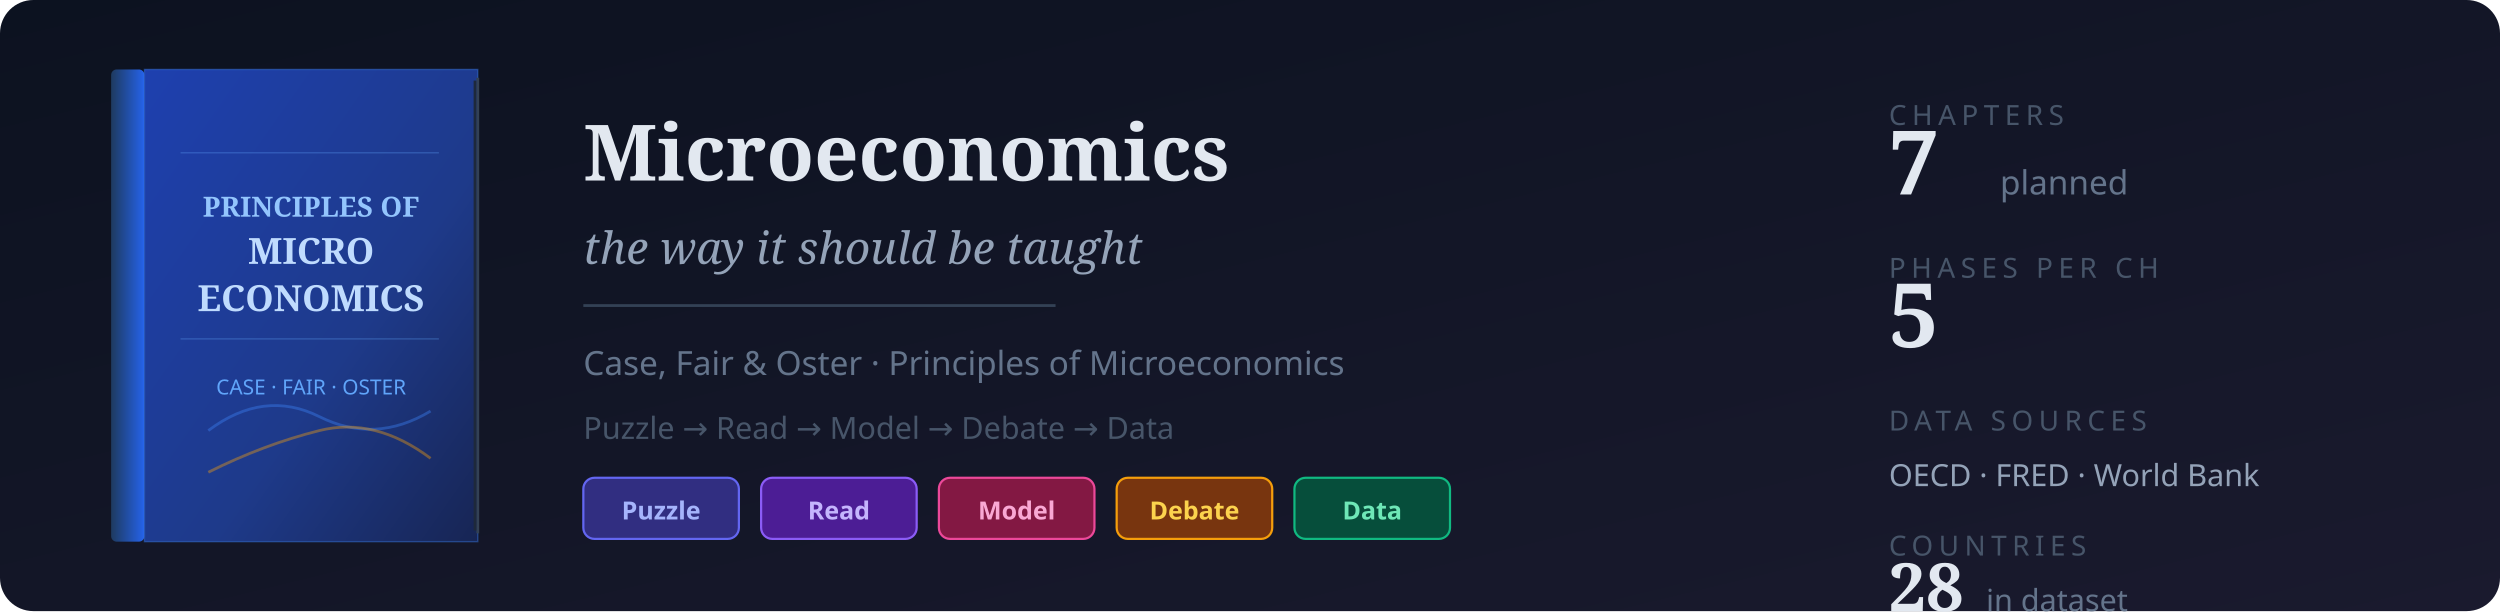
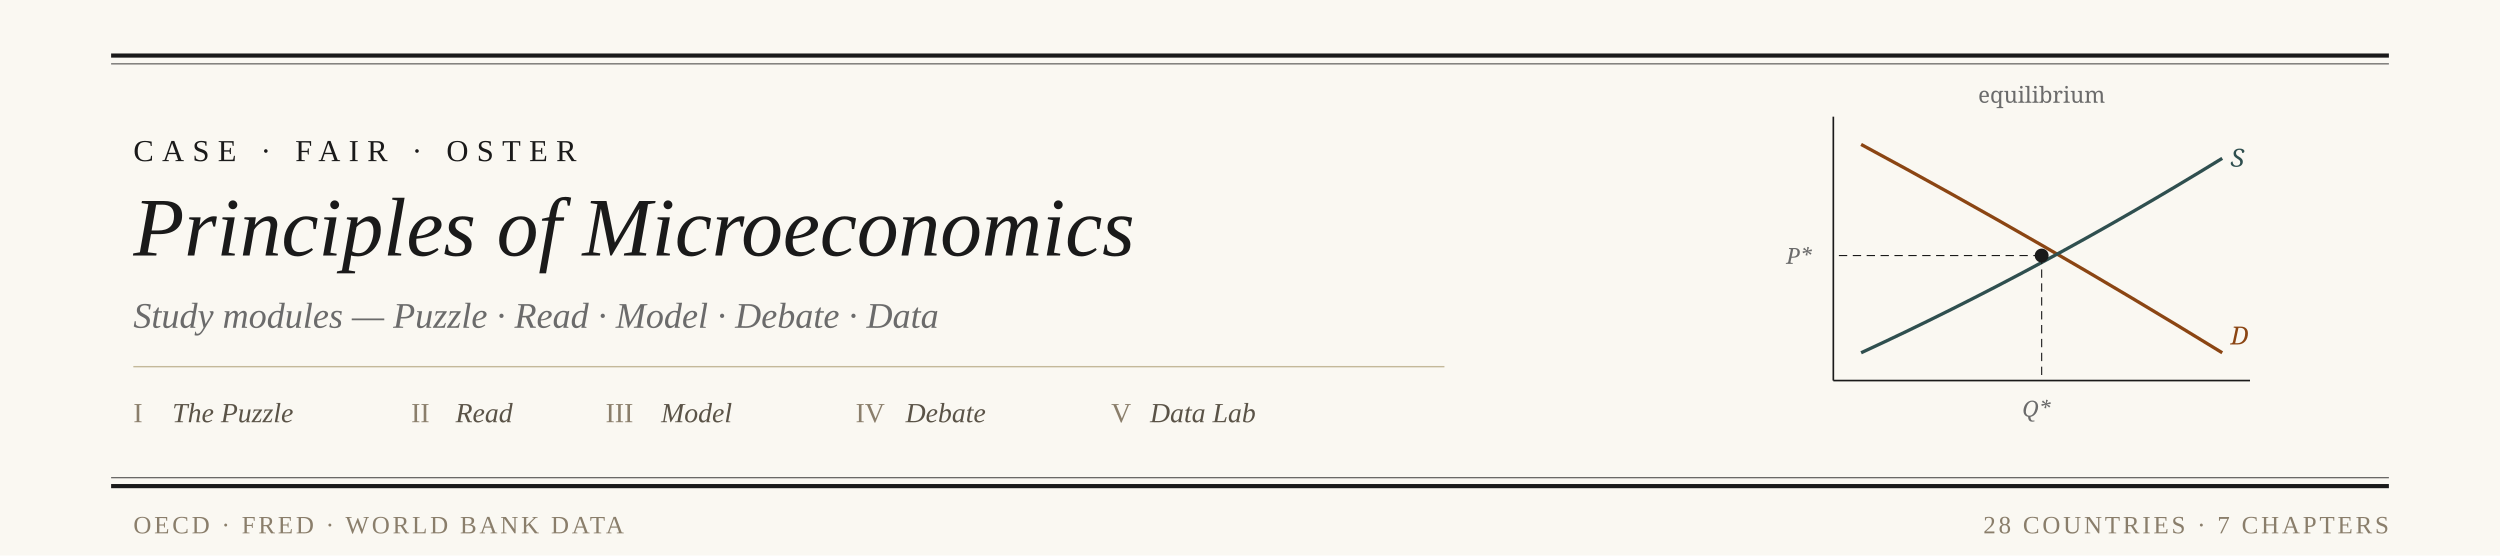
- <svg xmlns="http://www.w3.org/2000/svg" viewBox="0 0 900 220">
-   <defs>
-     <linearGradient id="bg" x1="0%" y1="0%" x2="100%" y2="100%">
-       <stop offset="0%" style="stop-color:#0c1220" />
-       <stop offset="100%" style="stop-color:#1a1a2e" />
-     </linearGradient>
-     <linearGradient id="spine" x1="0%" y1="0%" x2="100%" y2="0%">
-       <stop offset="0%" style="stop-color:#1e3a5f" />
-       <stop offset="100%" style="stop-color:#2563eb" />
-     </linearGradient>
-     <linearGradient id="cover" x1="0%" y1="0%" x2="100%" y2="100%">
-       <stop offset="0%" style="stop-color:#1e40af" />
-       <stop offset="60%" style="stop-color:#1e3a8a" />
-       <stop offset="100%" style="stop-color:#172554" />
-     </linearGradient>
-   </defs>
-   <rect width="900" height="220" rx="12" fill="url(#bg)" />
-   <rect x="40" y="25" width="12" height="170" rx="2" fill="url(#spine)" />
-   <rect x="52" y="25" width="120" height="170" rx="0 4 4 0" fill="url(#cover)" />
-   <rect x="52" y="25" width="120" height="170" rx="0 4 4 0" fill="none" stroke="#3b82f6" stroke-width="0.5" opacity="0.4" />
-   <line x1="65" y1="55" x2="158" y2="55" stroke="#60a5fa" stroke-width="0.5" opacity="0.3" />
-   <text x="112" y="78" text-anchor="middle" fill="#93c5fd" font-family="Georgia, serif" font-size="10" font-weight="700">PRINCIPLES OF</text>
-   <text x="112" y="95" text-anchor="middle" fill="#bfdbfe" font-family="Georgia, serif" font-size="13" font-weight="700">MICRO</text>
-   <text x="112" y="112" text-anchor="middle" fill="#bfdbfe" font-family="Georgia, serif" font-size="13" font-weight="700">ECONOMICS</text>
-   <line x1="65" y1="122" x2="158" y2="122" stroke="#60a5fa" stroke-width="0.5" opacity="0.3" />
-   <text x="112" y="142" text-anchor="middle" fill="#60a5fa" font-family="system-ui, sans-serif" font-size="7.5">CASE · FAIR · OSTER</text>
-   <path d="M75,155 Q95,140 115,150 Q135,160 155,148" fill="none" stroke="#3b82f6" stroke-width="1" opacity="0.4" />
-   <path d="M75,170 Q95,160 115,155 Q135,150 155,165" fill="none" stroke="#f59e0b" stroke-width="1" opacity="0.4" />
-   <line x1="172" y1="28" x2="172" y2="192" stroke="#334155" stroke-width="1" />
-   <line x1="171" y1="29" x2="171" y2="191" stroke="#1e293b" stroke-width="1" />
-   <text x="210" y="65" fill="#e2e8f0" font-family="Georgia, serif" font-size="28" font-weight="700">Microeconomics</text>
-   <text x="210" y="95" fill="#94a3b8" font-family="Georgia, serif" font-size="16" font-style="italic">the way it should be taught</text>
-   <line x1="210" y1="110" x2="380" y2="110" stroke="#334155" stroke-width="1" />
-   <text x="210" y="135" fill="#64748b" font-family="system-ui, sans-serif" font-size="12">Case, Fair &amp; Oster · Principles of Microeconomics</text>
-   <text x="210" y="158" fill="#475569" font-family="system-ui, sans-serif" font-size="11">Puzzle → Read → Model → Debate → Data</text>
-   <g transform="translate(210, 172)">
-     <rect x="0" y="0" width="56" height="22" rx="4" fill="#312e81" stroke="#6366f1" stroke-width="0.8" />
-     <text x="28" y="15" text-anchor="middle" fill="#a5b4fc" font-family="system-ui, sans-serif" font-size="9" font-weight="600">Puzzle</text>
-     <rect x="64" y="0" width="56" height="22" rx="4" fill="#4c1d95" stroke="#8b5cf6" stroke-width="0.8" />
-     <text x="92" y="15" text-anchor="middle" fill="#c4b5fd" font-family="system-ui, sans-serif" font-size="9" font-weight="600">Read</text>
-     <rect x="128" y="0" width="56" height="22" rx="4" fill="#831843" stroke="#ec4899" stroke-width="0.8" />
-     <text x="156" y="15" text-anchor="middle" fill="#f9a8d4" font-family="system-ui, sans-serif" font-size="9" font-weight="600">Model</text>
-     <rect x="192" y="0" width="56" height="22" rx="4" fill="#78350f" stroke="#f59e0b" stroke-width="0.8" />
-     <text x="220" y="15" text-anchor="middle" fill="#fcd34d" font-family="system-ui, sans-serif" font-size="9" font-weight="600">Debate</text>
-     <rect x="256" y="0" width="56" height="22" rx="4" fill="#064e3b" stroke="#10b981" stroke-width="0.8" />
-     <text x="284" y="15" text-anchor="middle" fill="#6ee7b7" font-family="system-ui, sans-serif" font-size="9" font-weight="600">Data</text>
+ <svg xmlns="http://www.w3.org/2000/svg" viewBox="0 0 900 200">
+   <rect width="900" height="200" fill="#faf8f2" />
+   <line x1="40" y1="20" x2="860" y2="20" stroke="#1a1a1a" stroke-width="1.5" />
+   <line x1="40" y1="23" x2="860" y2="23" stroke="#1a1a1a" stroke-width="0.3" />
+   <text x="48" y="58" fill="#1a1a1a" font-family="Georgia, 'Times New Roman', serif" font-size="11" letter-spacing="3" font-weight="400">CASE · FAIR · OSTER</text>
+   <text x="48" y="92" fill="#1a1a1a" font-family="Georgia, 'Times New Roman', serif" font-size="30" font-weight="400" font-style="italic">Principles of Microeconomics</text>
+   <text x="48" y="118" fill="#6b6b6b" font-family="Georgia, 'Times New Roman', serif" font-size="13" font-style="italic">Study modules — Puzzle · Read · Model · Debate · Data</text>
+   <line x1="48" y1="132" x2="520" y2="132" stroke="#c4b99a" stroke-width="0.5" />
+   <g font-family="Georgia, 'Times New Roman', serif" font-size="10" fill="#8a7e6b">
+     <text x="48" y="152">I</text>
+     <text x="62" y="152" font-style="italic" fill="#5a5347">The Puzzle</text>
+     <text x="148" y="152">II</text>
+     <text x="164" y="152" font-style="italic" fill="#5a5347">Read</text>
+     <text x="218" y="152">III</text>
+     <text x="238" y="152" font-style="italic" fill="#5a5347">Model</text>
+     <text x="308" y="152">IV</text>
+     <text x="326" y="152" font-style="italic" fill="#5a5347">Debate</text>
+     <text x="400" y="152">V</text>
+     <text x="414" y="152" font-style="italic" fill="#5a5347">Data Lab</text>
  </g>
-   <g transform="translate(680, 45)">
-     <text x="0" y="0" fill="#475569" font-family="system-ui, sans-serif" font-size="10" letter-spacing="2">CHAPTERS</text>
-     <text x="0" y="25" fill="#e2e8f0" font-family="Georgia, serif" font-size="32" font-weight="700">7</text>
-     <text x="40" y="25" fill="#64748b" font-family="system-ui, sans-serif" font-size="12">planned</text>
-     <text x="0" y="55" fill="#475569" font-family="system-ui, sans-serif" font-size="10" letter-spacing="2">PHASES PER CH</text>
-     <text x="0" y="80" fill="#e2e8f0" font-family="Georgia, serif" font-size="32" font-weight="700">5</text>
-     <text x="0" y="110" fill="#475569" font-family="system-ui, sans-serif" font-size="10" letter-spacing="2">DATA SOURCES</text>
-     <text x="0" y="130" fill="#94a3b8" font-family="system-ui, sans-serif" font-size="11">OECD · FRED · World Bank</text>
-     <text x="0" y="155" fill="#475569" font-family="system-ui, sans-serif" font-size="10" letter-spacing="2">COUNTRIES</text>
-     <text x="0" y="175" fill="#e2e8f0" font-family="Georgia, serif" font-size="24" font-weight="700">28</text>
-     <text x="35" y="175" fill="#64748b" font-family="system-ui, sans-serif" font-size="11">in dataset</text>
+   <g transform="translate(660, 42)">
+     <line x1="0" y1="95" x2="150" y2="95" stroke="#1a1a1a" stroke-width="0.6" />
+     <line x1="0" y1="0" x2="0" y2="95" stroke="#1a1a1a" stroke-width="0.6" />
+     <path d="M10,10 Q75,45 140,85" fill="none" stroke="#8b4513" stroke-width="1.2" />
+     <text x="143" y="82" font-family="Georgia, serif" font-size="9" font-style="italic" fill="#8b4513">D</text>
+     <path d="M10,85 Q75,55 140,15" fill="none" stroke="#2f4f4f" stroke-width="1.2" />
+     <text x="143" y="18" font-family="Georgia, serif" font-size="9" font-style="italic" fill="#2f4f4f">S</text>
+     <circle cx="75" cy="50" r="2.5" fill="#1a1a1a" />
+     <line x1="75" y1="50" x2="75" y2="95" stroke="#1a1a1a" stroke-width="0.4" stroke-dasharray="3 2" />
+     <line x1="75" y1="50" x2="0" y2="50" stroke="#1a1a1a" stroke-width="0.4" stroke-dasharray="3 2" />
+     <text x="73" y="108" text-anchor="middle" font-family="Georgia, serif" font-size="8" font-style="italic" fill="#6b6b6b">Q*</text>
+     <text x="-8" y="53" text-anchor="end" font-family="Georgia, serif" font-size="8" font-style="italic" fill="#6b6b6b">P*</text>
+     <text x="75" y="-5" text-anchor="middle" font-family="Georgia, serif" font-size="8" fill="#6b6b6b">equilibrium</text>
  </g>
+   <line x1="40" y1="172" x2="860" y2="172" stroke="#1a1a1a" stroke-width="0.3" />
+   <line x1="40" y1="175" x2="860" y2="175" stroke="#1a1a1a" stroke-width="1.5" />
+   <text x="48" y="192" fill="#8a7e6b" font-family="Georgia, 'Times New Roman', serif" font-size="9" letter-spacing="1">OECD · FRED · WORLD BANK DATA</text>
+   <text x="860" y="192" text-anchor="end" fill="#8a7e6b" font-family="Georgia, 'Times New Roman', serif" font-size="9" letter-spacing="1">28 COUNTRIES · 7 CHAPTERS</text>
</svg>
